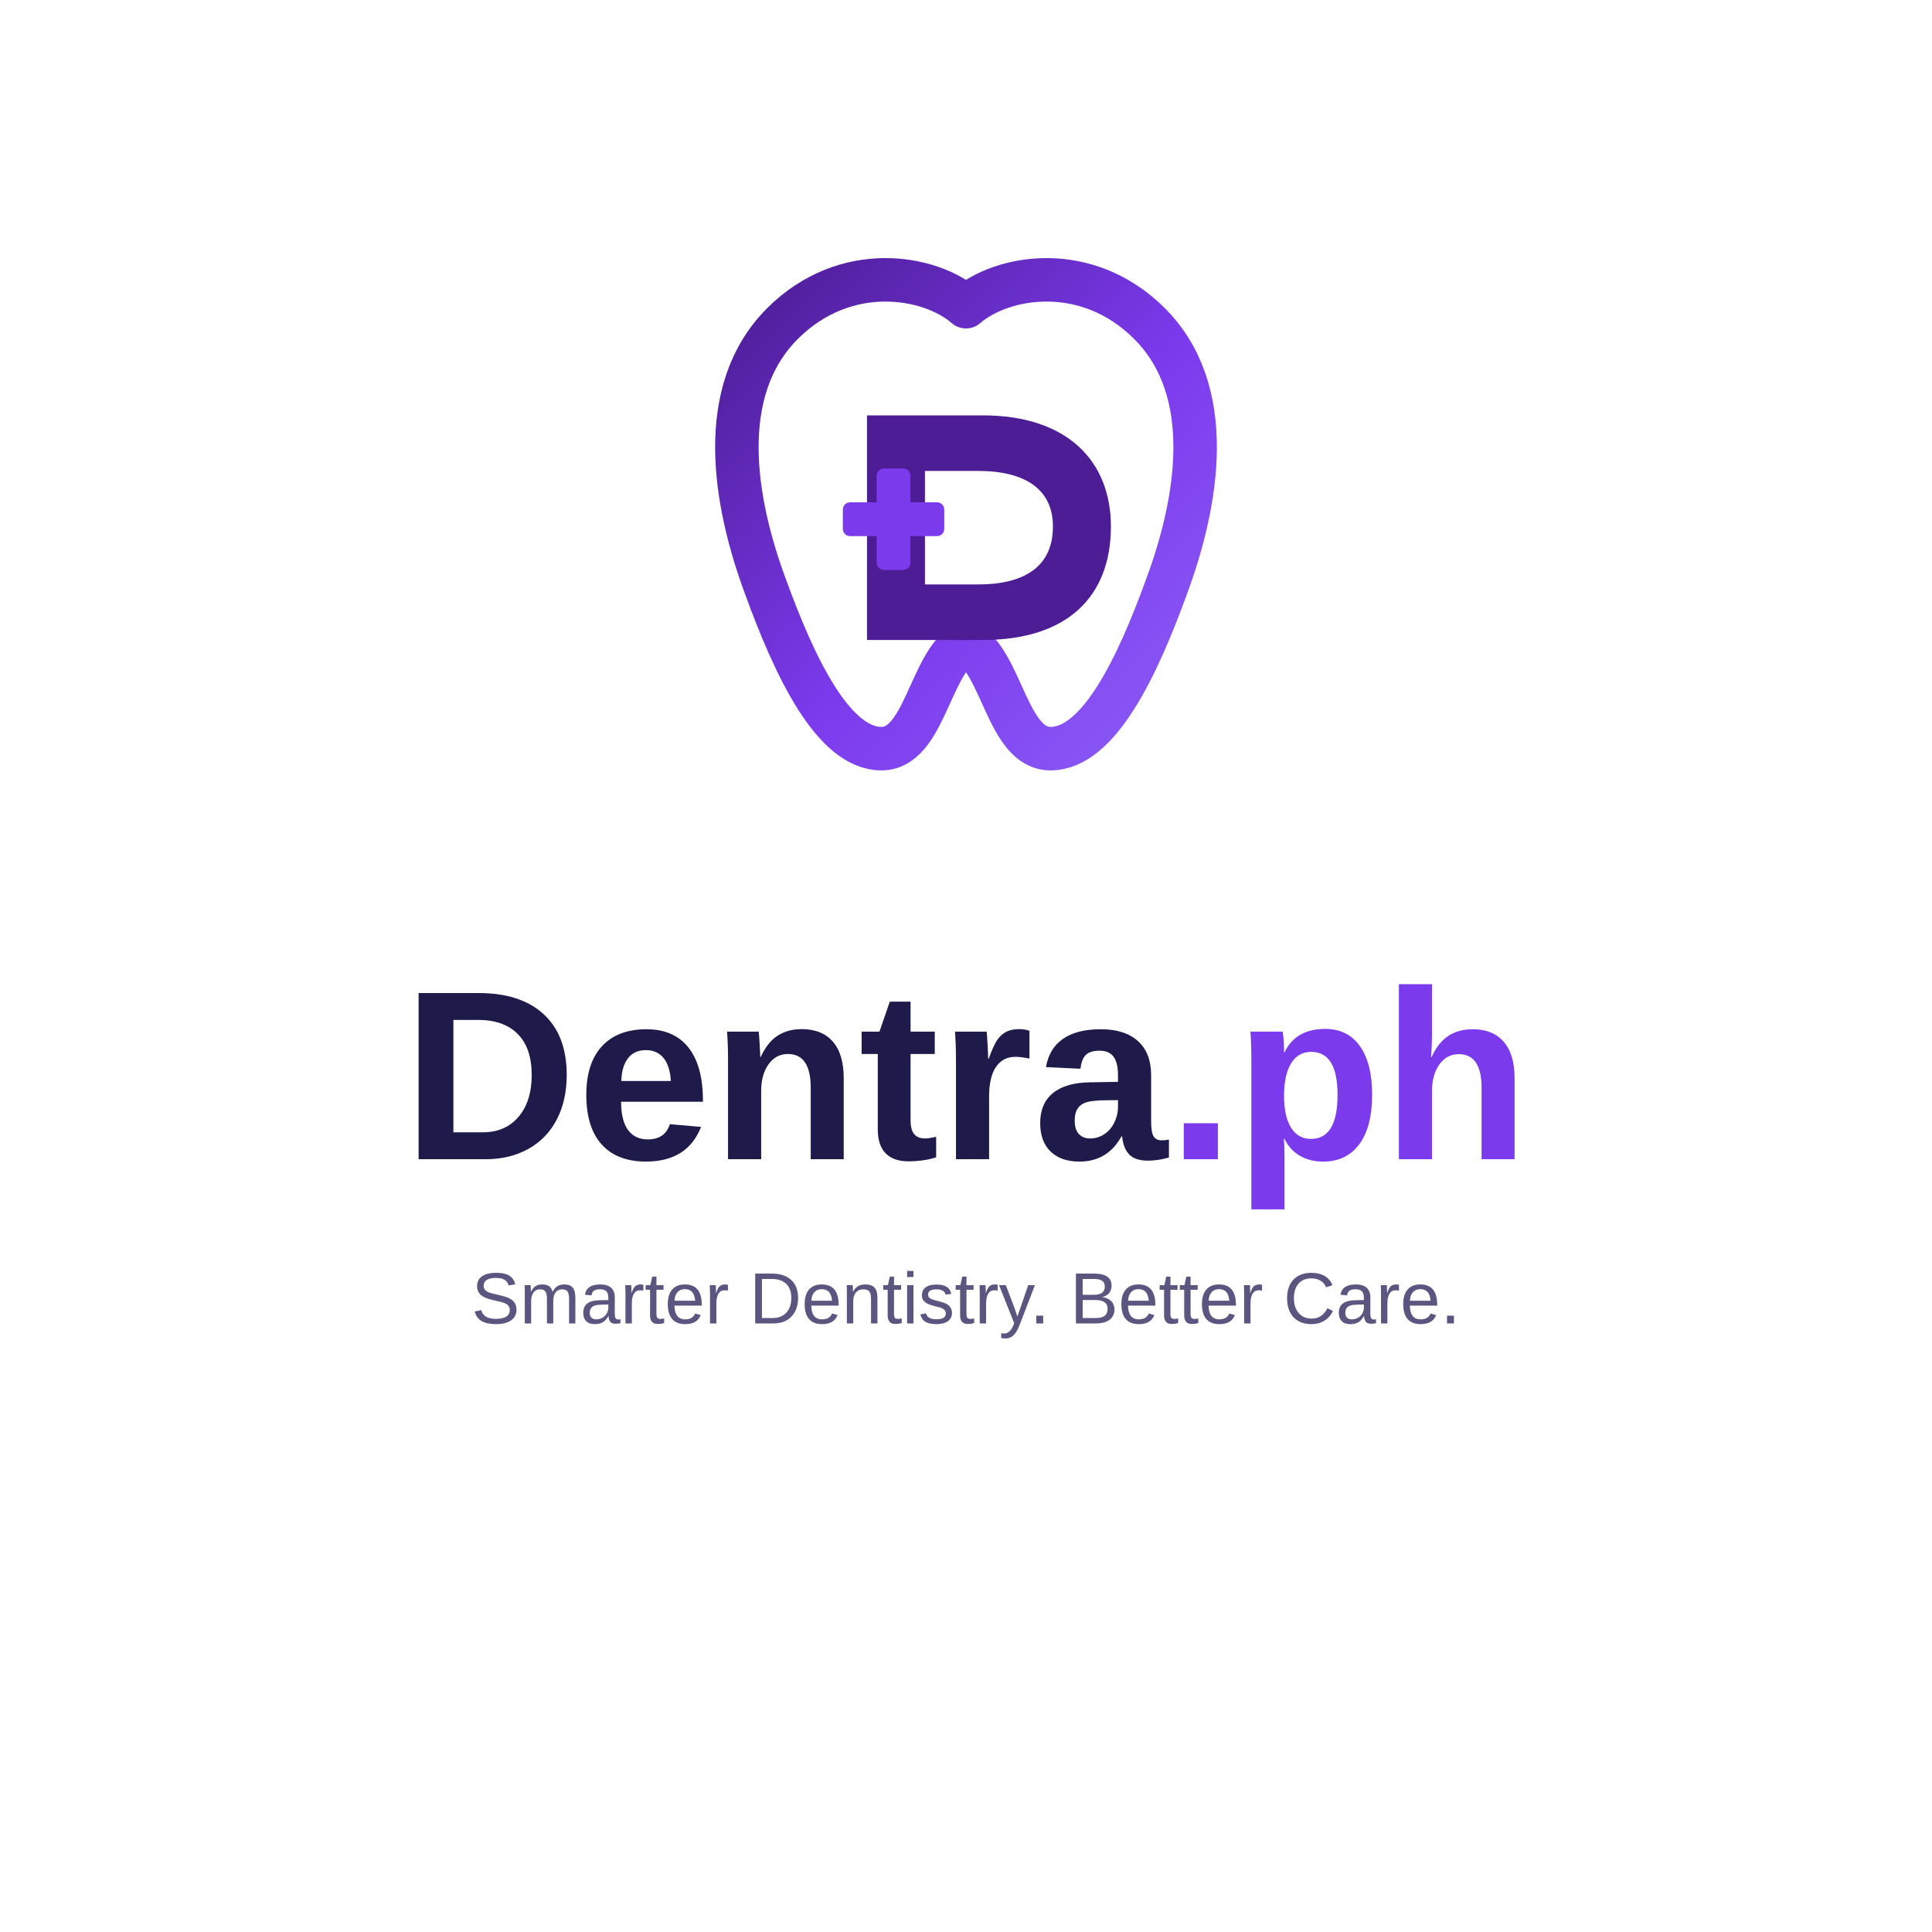
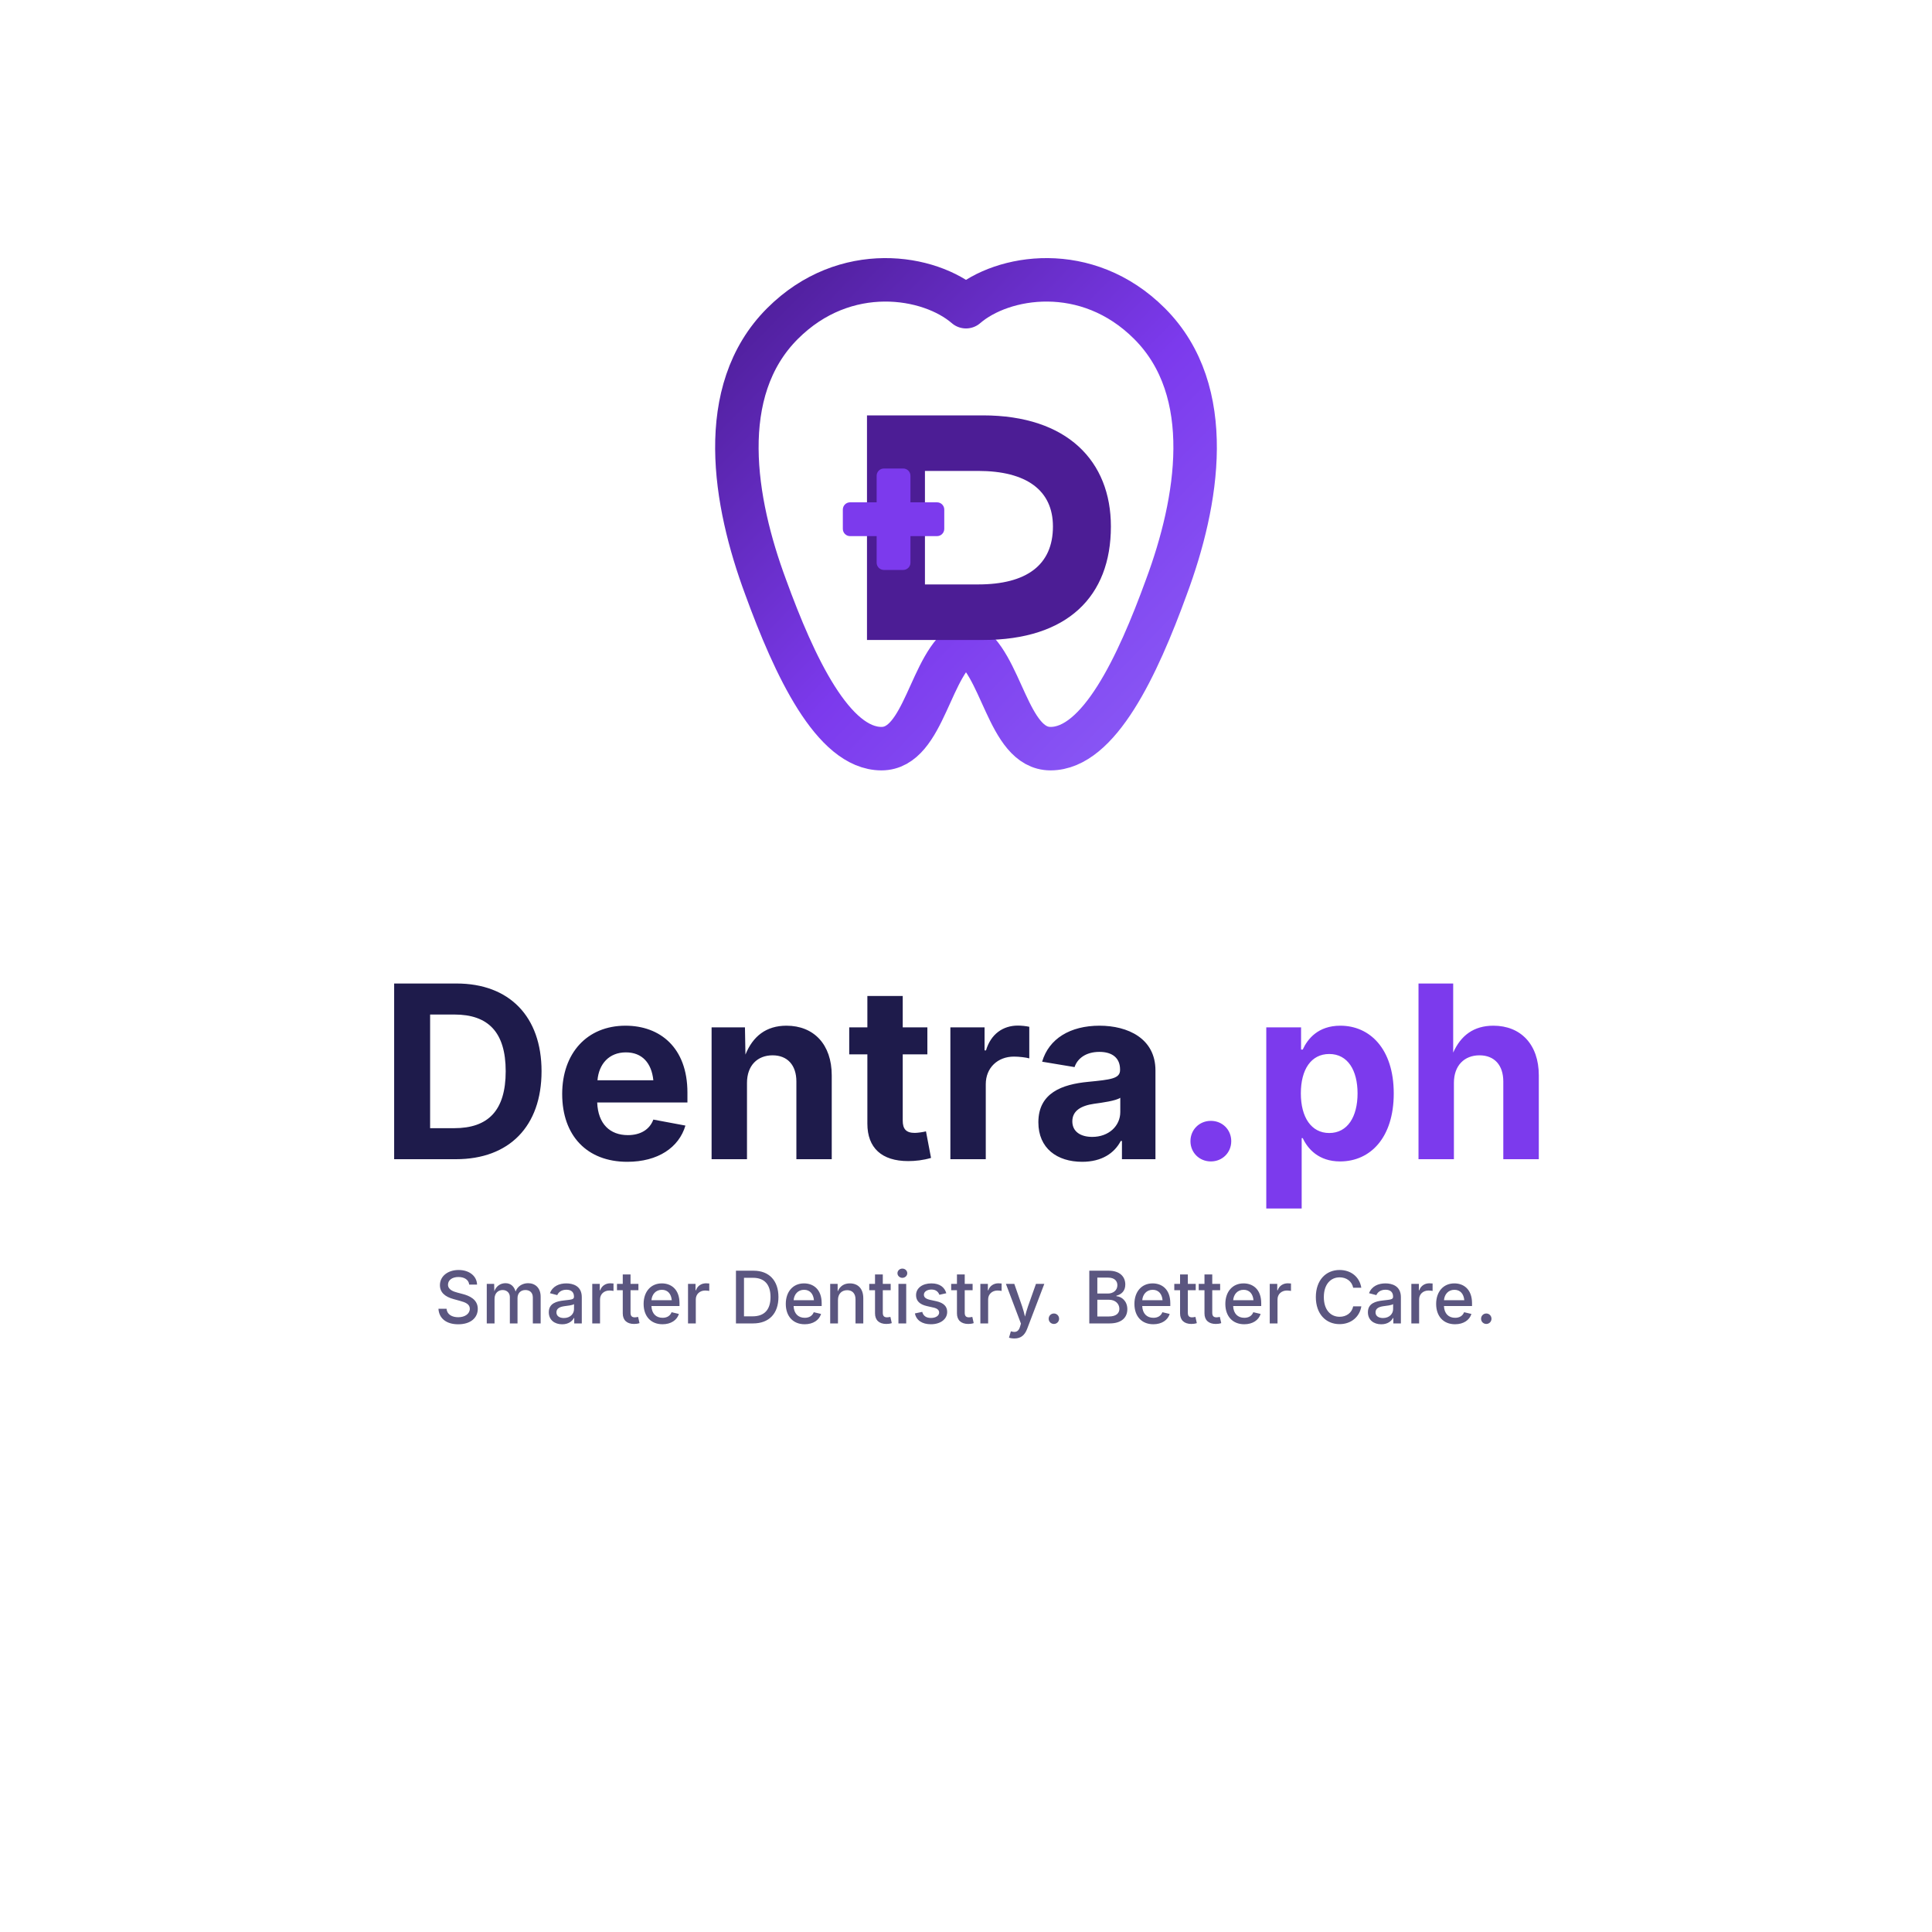
<svg xmlns="http://www.w3.org/2000/svg" width="800" height="800" viewBox="0 0 800 800" role="img" aria-labelledby="title">
  <defs>
    <linearGradient id="dentraGradient" x1="0" y1="0" x2="1" y2="1">
      <stop offset="0%" stop-color="#4C1D95" />
      <stop offset="55%" stop-color="#7C3AED" />
      <stop offset="100%" stop-color="#8B5CF6" />
    </linearGradient>
  </defs>
  <g transform="translate(272,90)">
    <path d="M52 44 C78 18, 113 24, 128 37 C143 24, 178 18, 204 44 C232 72, 224 118, 211 153 C199 186, 183 220, 163 220 C145 220, 143 184, 128 176 C113 184, 111 220, 93 220 C73 220, 57 186, 45 153 C32 118, 24 72, 52 44Z" fill="none" stroke="url(#dentraGradient)" stroke-width="18" stroke-linecap="round" stroke-linejoin="round" />
    <path d="M87 82 H135 C170 82 188 101 188 128 C188 157 170 175 135 175 H87 Z              M111 105 V152 H133 C153 152 164 144 164 128 C164 113 153 105 133 105 Z" fill="#4C1D95" fill-rule="evenodd" />
    <rect x="77" y="118" width="42" height="14" rx="3" fill="#7C3AED" />
    <rect x="91" y="104" width="14" height="42" rx="3" fill="#7C3AED" />
  </g>
-   <text x="400" y="480" text-anchor="middle" font-family="Poppins, Arial, sans-serif" font-size="100" font-weight="700" fill="#1E1B4B">
+   <text x="400" y="480" text-anchor="middle" font-family="Inter, Arial, sans-serif" font-size="100" font-weight="700" fill="#1E1B4B">
    Dentra<tspan fill="#7C3AED">.ph</tspan>
  </text>
-   <text x="400" y="548" text-anchor="middle" font-family="Poppins, Arial, sans-serif" font-size="30" font-weight="500" fill="#5B5680">Smarter Dentistry. Better Care.</text>
+   <text x="400" y="548" text-anchor="middle" font-family="Inter, Arial, sans-serif" font-size="30" font-weight="500" fill="#5B5680">Smarter Dentistry. Better Care.</text>
</svg>
